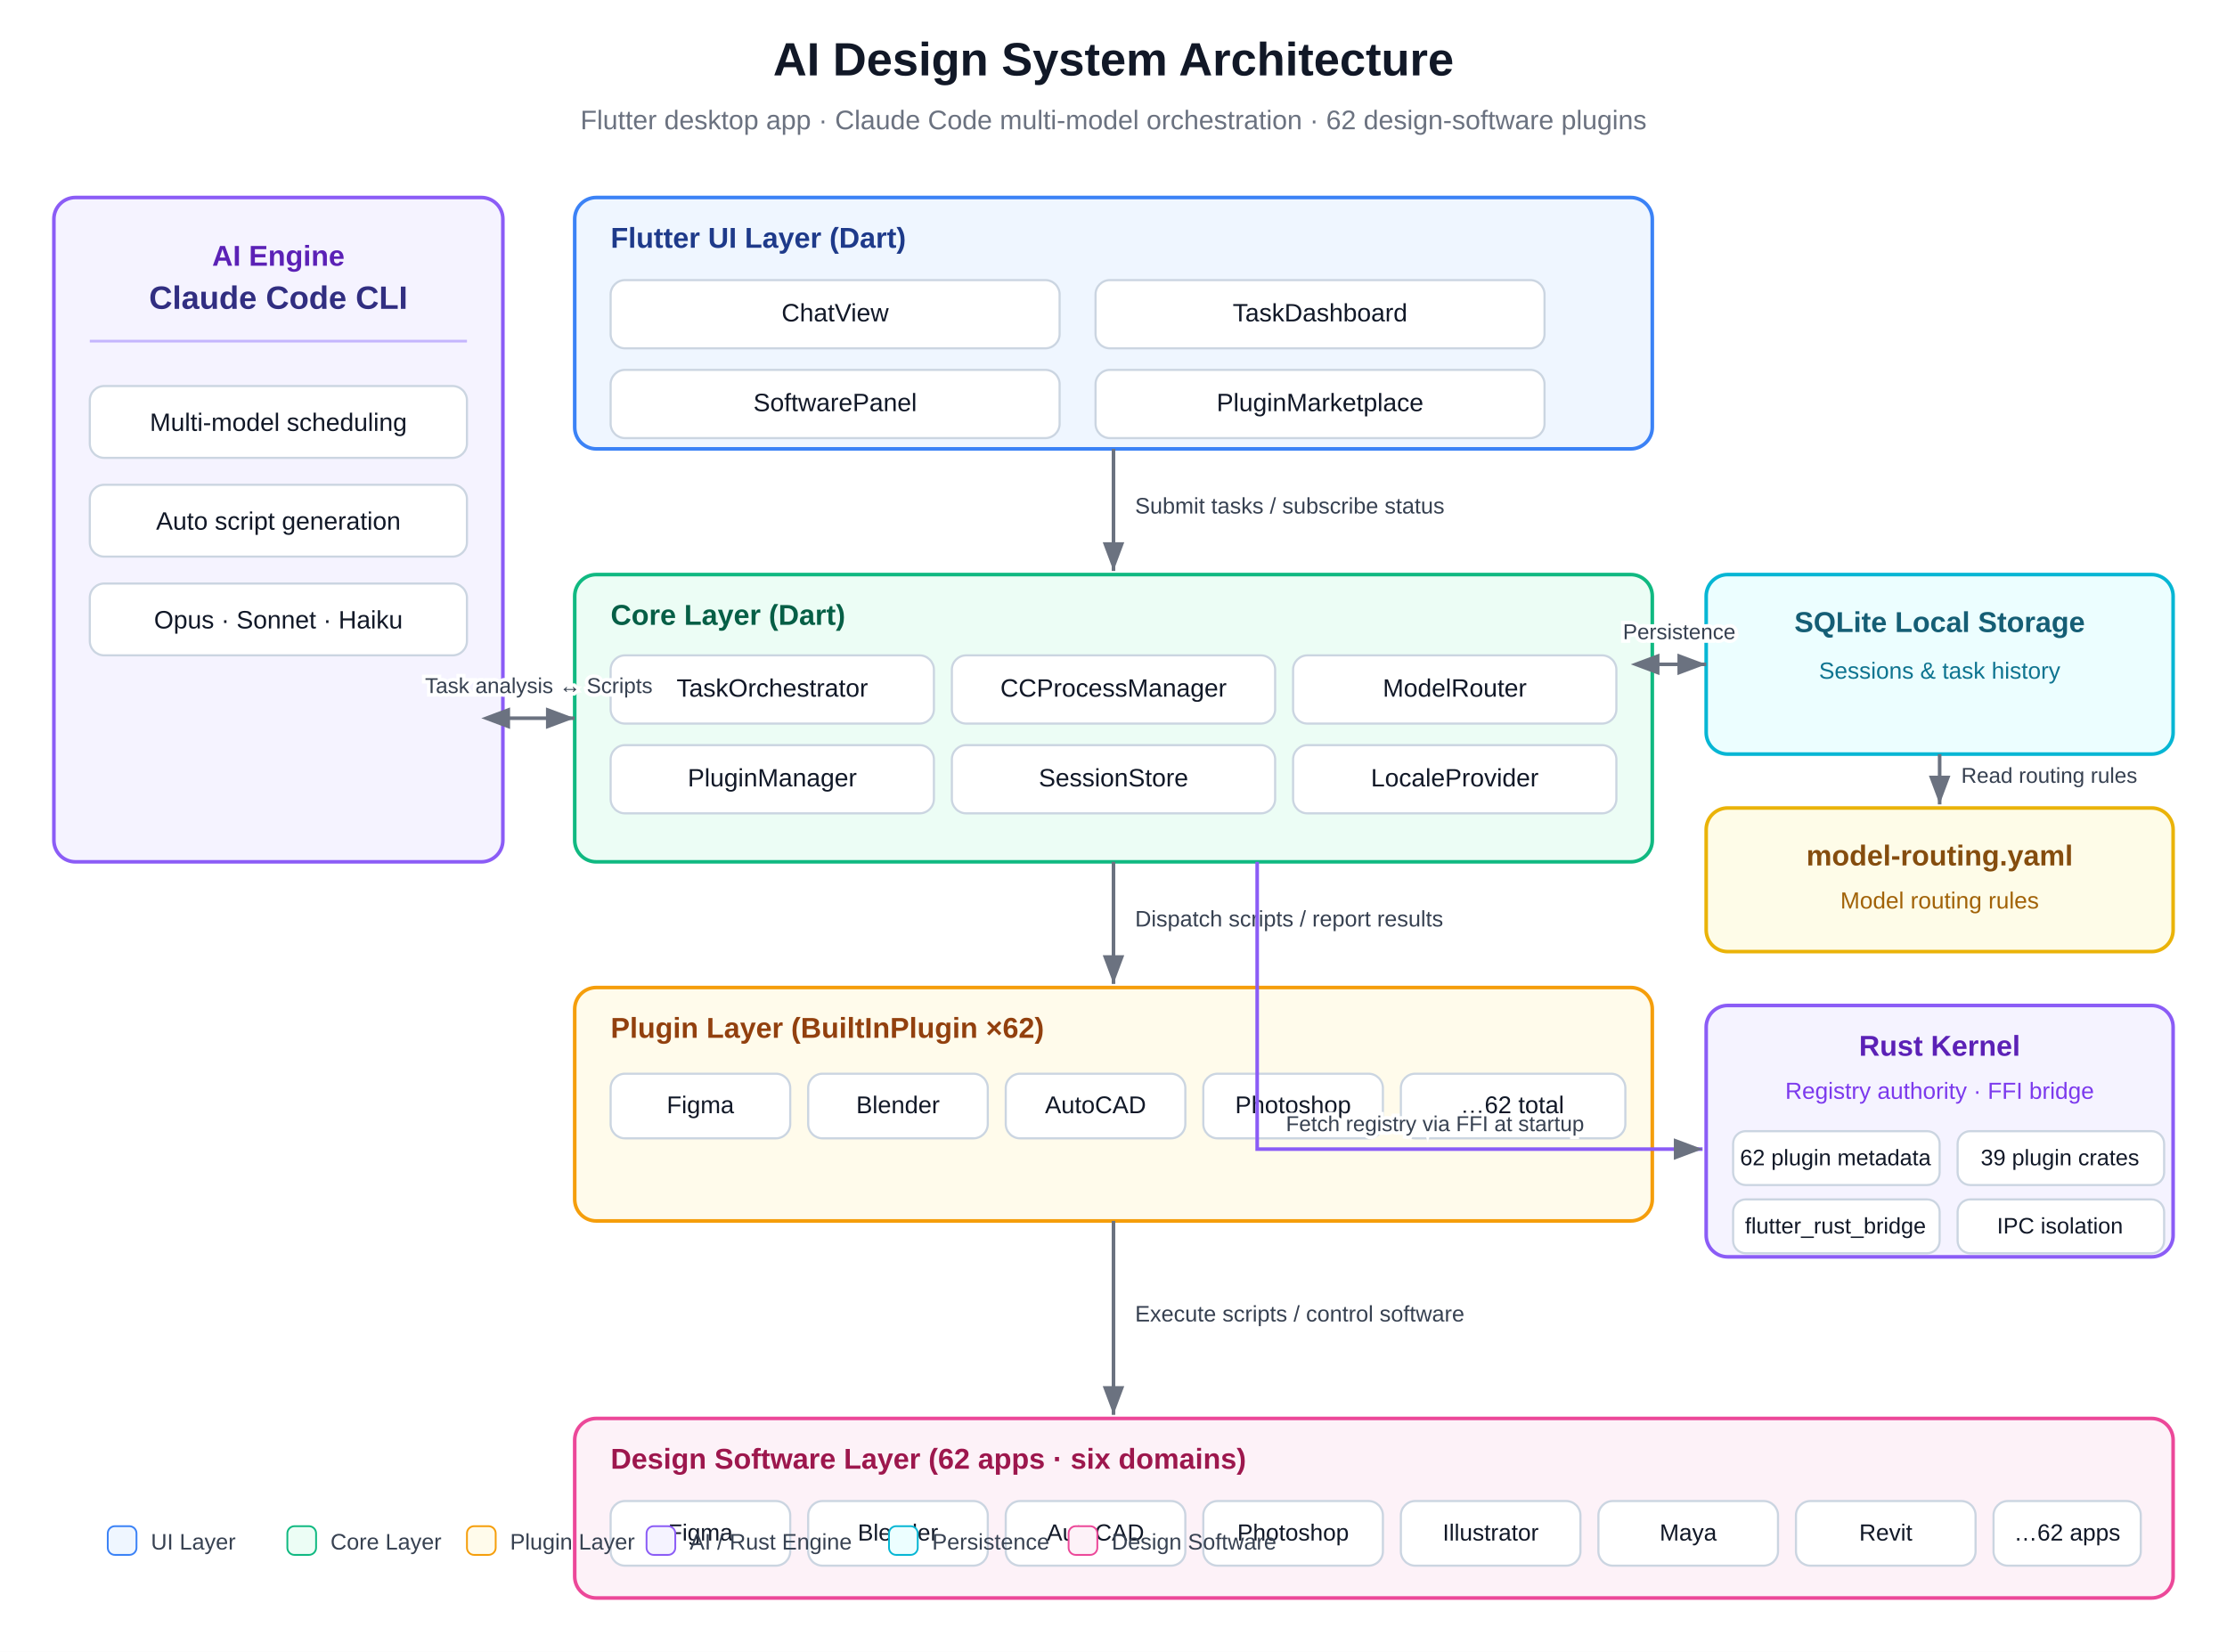
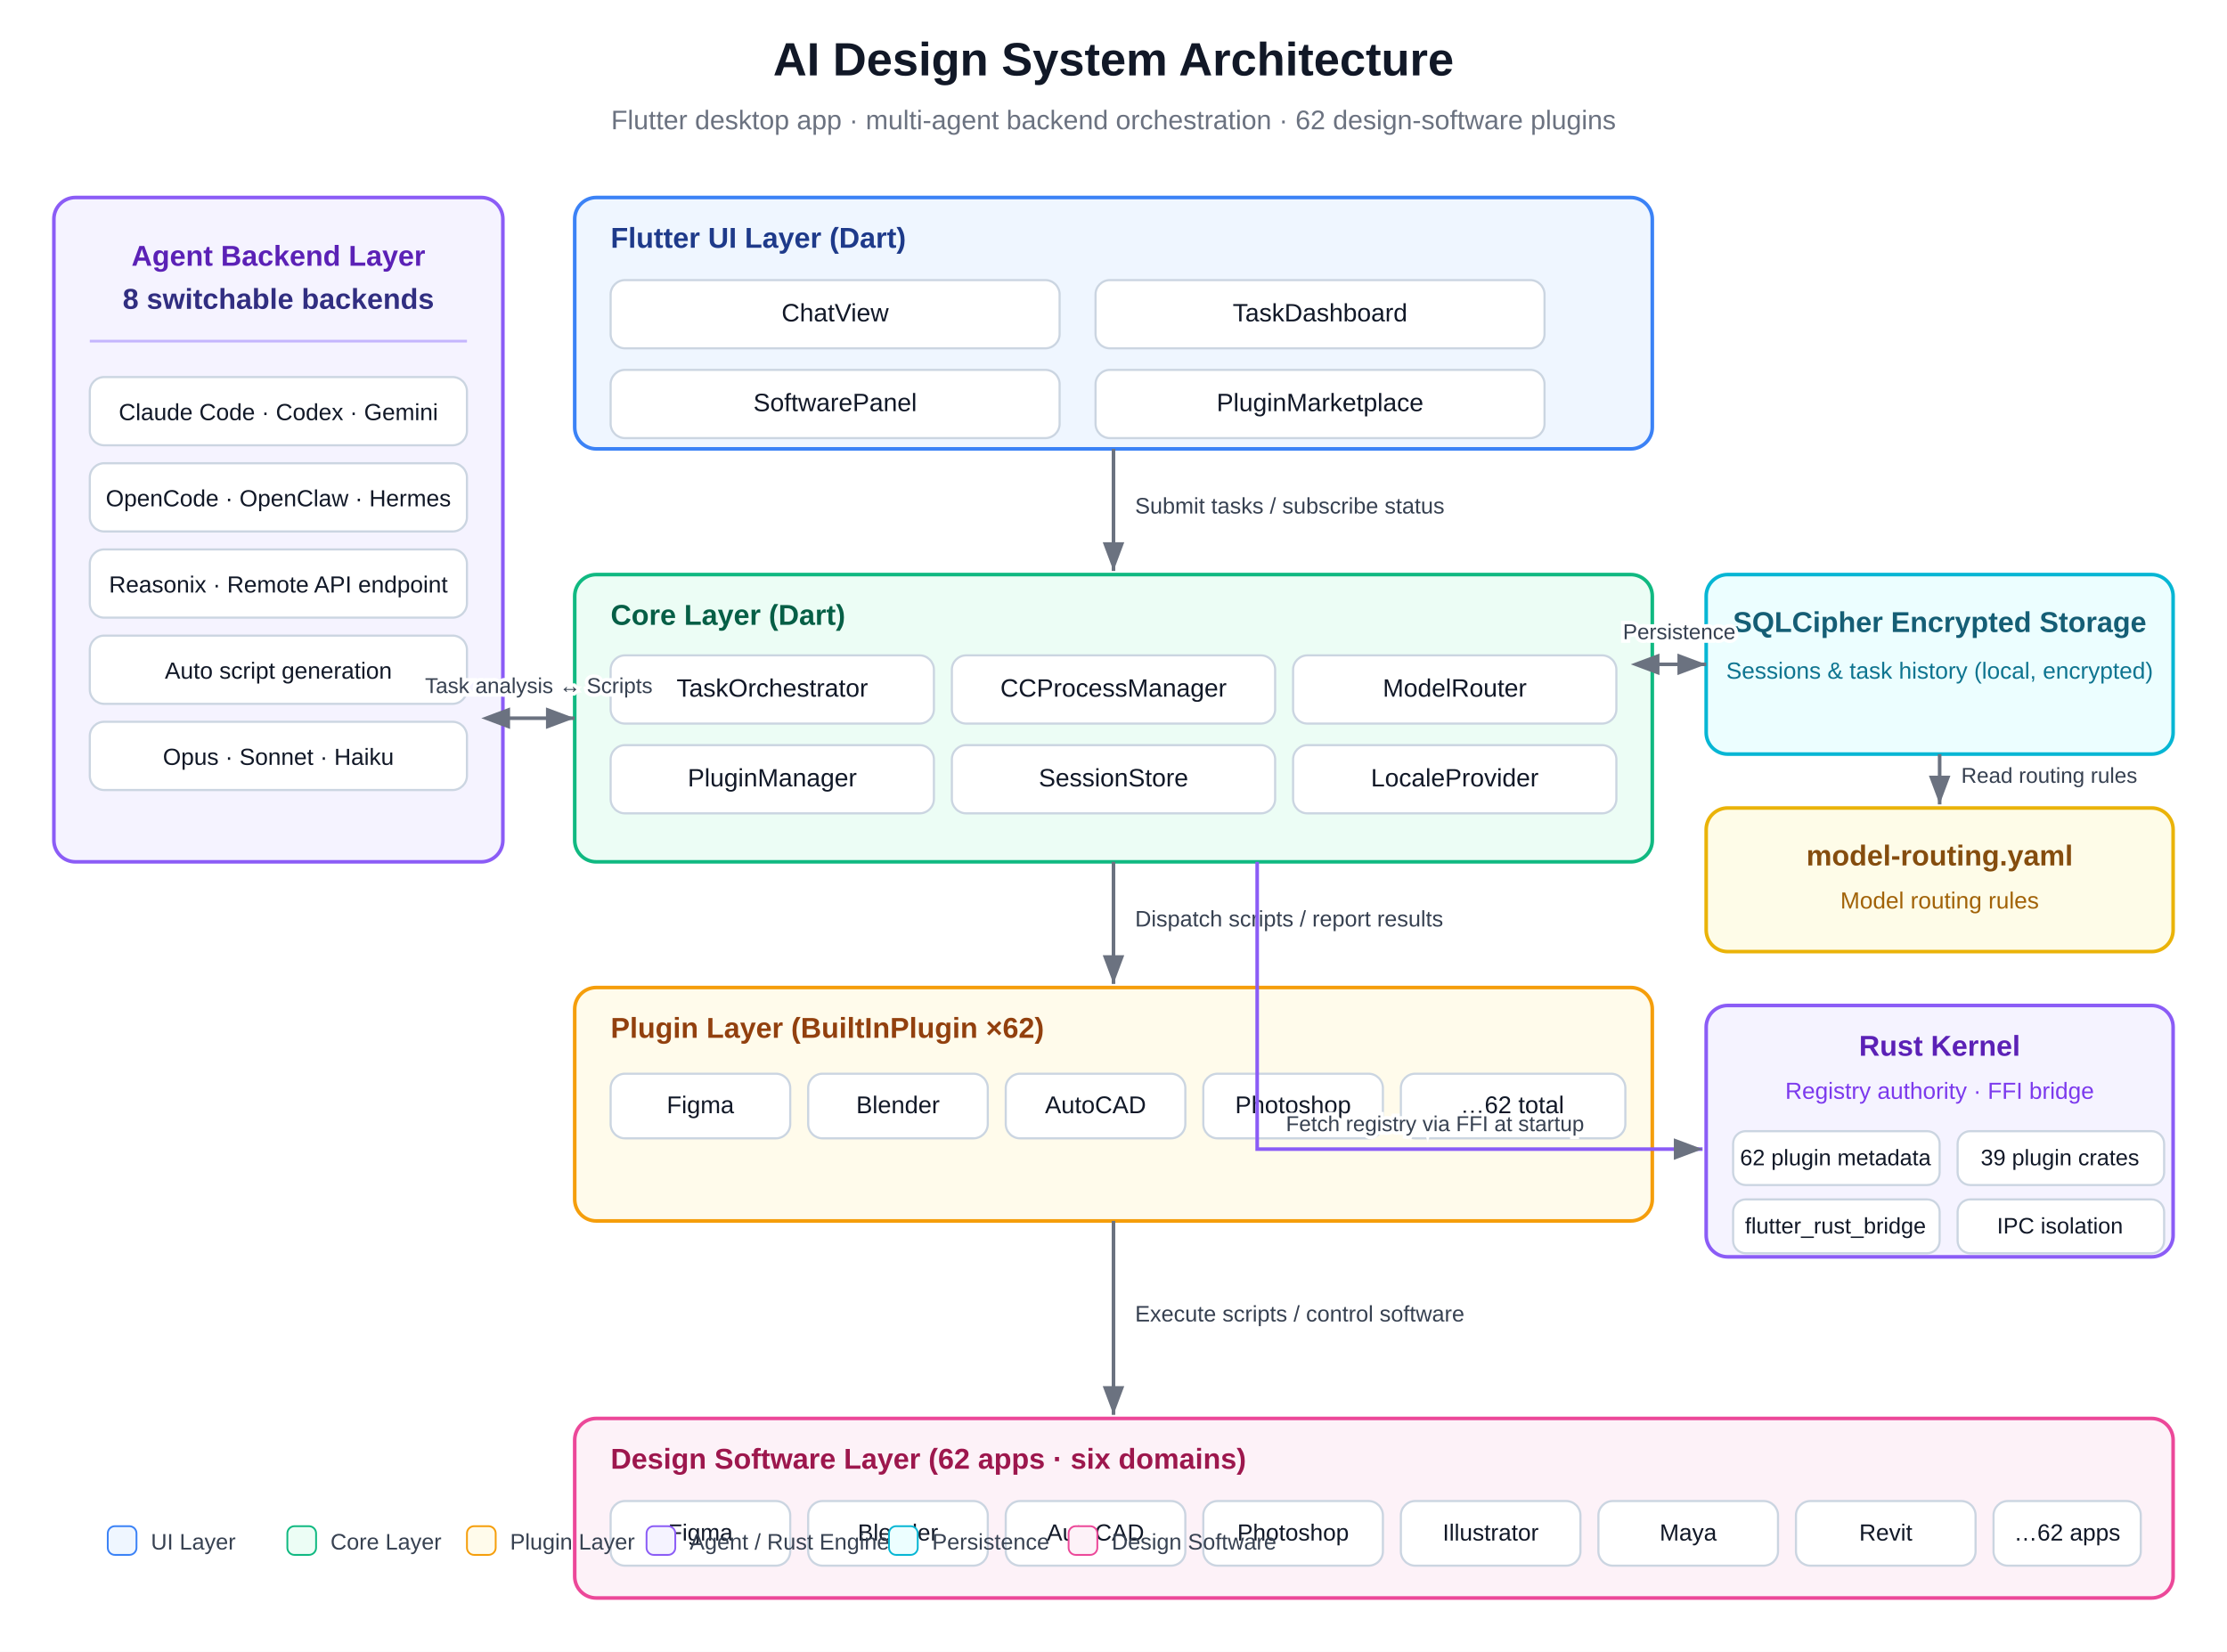
<svg xmlns="http://www.w3.org/2000/svg" width="1240" height="920" viewBox="0 0 1240 920" font-family="'Segoe UI','Helvetica Neue',Arial,sans-serif">
  <defs>
    <marker id="arrow" markerWidth="10" markerHeight="10" refX="8" refY="3" orient="auto">
      <path d="M0,0 L8,3 L0,6 Z" fill="#6b7280" />
    </marker>
    <marker id="arrowRev" markerWidth="10" markerHeight="10" refX="2" refY="3" orient="auto-start-reverse">
      <path d="M0,0 L8,3 L0,6 Z" fill="#6b7280" />
    </marker>
    <style>
      .halo { paint-order: stroke; stroke: #ffffff; stroke-width: 4px; }
      .chip { fill: #ffffff; stroke: #cbd5e1; stroke-width: 1.2; }
    </style>
  </defs>
  <rect width="1240" height="920" fill="#ffffff" />
  <text x="620" y="42" font-size="26" font-weight="bold" fill="#111827" text-anchor="middle">AI Design System Architecture</text>
-   <text x="620" y="72" font-size="15" fill="#6b7280" text-anchor="middle">Flutter desktop app · Claude Code multi-model orchestration · 62 design-software plugins</text>
+   <text x="620" y="72" font-size="15" fill="#6b7280" text-anchor="middle">Flutter desktop app · multi-agent backend orchestration · 62 design-software plugins</text>
  <rect x="30" y="110" width="250" height="370" rx="12" fill="#f5f3ff" stroke="#8b5cf6" stroke-width="2" />
-   <text x="155" y="148" font-size="16" font-weight="bold" fill="#5b21b6" text-anchor="middle">AI Engine</text>
-   <text x="155" y="172" font-size="18" font-weight="bold" fill="#312e81" text-anchor="middle">Claude Code CLI</text>
+   <text x="155" y="148" font-size="16" font-weight="bold" fill="#5b21b6" text-anchor="middle">Agent Backend Layer</text>
+   <text x="155" y="172" font-size="16" font-weight="bold" fill="#312e81" text-anchor="middle">8 switchable backends</text>
  <line x1="50" y1="190" x2="260" y2="190" stroke="#c4b5fd" stroke-width="1.5" />
-   <g font-size="14" fill="#111827" text-anchor="middle">
-     <rect class="chip" x="50" y="215" width="210" height="40" rx="8" />
-     <text x="155" y="240">Multi-model scheduling</text>
-     <rect class="chip" x="50" y="270" width="210" height="40" rx="8" />
-     <text x="155" y="295">Auto script generation</text>
-     <rect class="chip" x="50" y="325" width="210" height="40" rx="8" />
-     <text x="155" y="350">Opus · Sonnet · Haiku</text>
+   <g font-size="13" fill="#111827" text-anchor="middle">
+     <rect class="chip" x="50" y="210" width="210" height="38" rx="8" />
+     <text x="155" y="234">Claude Code · Codex · Gemini</text>
+     <rect class="chip" x="50" y="258" width="210" height="38" rx="8" />
+     <text x="155" y="282">OpenCode · OpenClaw · Hermes</text>
+     <rect class="chip" x="50" y="306" width="210" height="38" rx="8" />
+     <text x="155" y="330">Reasonix · Remote API endpoint</text>
+     <rect class="chip" x="50" y="354" width="210" height="38" rx="8" />
+     <text x="155" y="378">Auto script generation</text>
+     <rect class="chip" x="50" y="402" width="210" height="38" rx="8" />
+     <text x="155" y="426">Opus · Sonnet · Haiku</text>
  </g>
  <rect x="320" y="110" width="600" height="140" rx="12" fill="#eff6ff" stroke="#3b82f6" stroke-width="2" />
  <text x="340" y="138" font-size="16" font-weight="bold" fill="#1e3a8a">Flutter UI Layer (Dart)</text>
  <g font-size="14" fill="#111827" text-anchor="middle">
    <rect class="chip" x="340" y="156" width="250" height="38" rx="8" />
    <text x="465" y="179">ChatView</text>
    <rect class="chip" x="610" y="156" width="250" height="38" rx="8" />
    <text x="735" y="179">TaskDashboard</text>
    <rect class="chip" x="340" y="206" width="250" height="38" rx="8" />
    <text x="465" y="229">SoftwarePanel</text>
    <rect class="chip" x="610" y="206" width="250" height="38" rx="8" />
    <text x="735" y="229">PluginMarketplace</text>
  </g>
  <line x1="620" y1="250" x2="620" y2="318" stroke="#6b7280" stroke-width="2" marker-end="url(#arrow)" />
  <text class="halo" x="632" y="286" font-size="12.5" fill="#374151">Submit tasks / subscribe status</text>
  <rect x="320" y="320" width="600" height="160" rx="12" fill="#ecfdf5" stroke="#10b981" stroke-width="2" />
  <text x="340" y="348" font-size="16" font-weight="bold" fill="#065f46">Core Layer (Dart)</text>
  <g font-size="14" fill="#111827" text-anchor="middle">
    <rect class="chip" x="340" y="365" width="180" height="38" rx="8" />
    <text x="430" y="388">TaskOrchestrator</text>
    <rect class="chip" x="530" y="365" width="180" height="38" rx="8" />
    <text x="620" y="388">CCProcessManager</text>
    <rect class="chip" x="720" y="365" width="180" height="38" rx="8" />
    <text x="810" y="388">ModelRouter</text>
    <rect class="chip" x="340" y="415" width="180" height="38" rx="8" />
    <text x="430" y="438">PluginManager</text>
    <rect class="chip" x="530" y="415" width="180" height="38" rx="8" />
    <text x="620" y="438">SessionStore</text>
    <rect class="chip" x="720" y="415" width="180" height="38" rx="8" />
    <text x="810" y="438">LocaleProvider</text>
  </g>
  <line x1="620" y1="480" x2="620" y2="548" stroke="#6b7280" stroke-width="2" marker-end="url(#arrow)" />
  <text class="halo" x="632" y="516" font-size="12.5" fill="#374151">Dispatch scripts / report results</text>
  <rect x="320" y="550" width="600" height="130" rx="12" fill="#fffbeb" stroke="#f59e0b" stroke-width="2" />
  <text x="340" y="578" font-size="16" font-weight="bold" fill="#92400e">Plugin Layer (BuiltInPlugin ×62)</text>
  <g font-size="13.5" fill="#111827" text-anchor="middle">
    <rect class="chip" x="340" y="598" width="100" height="36" rx="8" />
    <text x="390" y="620">Figma</text>
    <rect class="chip" x="450" y="598" width="100" height="36" rx="8" />
    <text x="500" y="620">Blender</text>
    <rect class="chip" x="560" y="598" width="100" height="36" rx="8" />
    <text x="610" y="620">AutoCAD</text>
    <rect class="chip" x="670" y="598" width="100" height="36" rx="8" />
    <text x="720" y="620">Photoshop</text>
    <rect class="chip" x="780" y="598" width="125" height="36" rx="8" />
    <text x="842" y="620">…62 total</text>
  </g>
  <line x1="620" y1="680" x2="620" y2="788" stroke="#6b7280" stroke-width="2" marker-end="url(#arrow)" />
  <text class="halo" x="632" y="736" font-size="12.5" fill="#374151">Execute scripts / control software</text>
  <rect x="320" y="790" width="890" height="100" rx="12" fill="#fdf2f8" stroke="#ec4899" stroke-width="2" />
  <text x="340" y="818" font-size="16" font-weight="bold" fill="#9d174d">Design Software Layer (62 apps · six domains)</text>
  <g font-size="13" fill="#111827" text-anchor="middle">
    <rect class="chip" x="340" y="836" width="100" height="36" rx="8" />
    <text x="390" y="858">Figma</text>
    <rect class="chip" x="450" y="836" width="100" height="36" rx="8" />
    <text x="500" y="858">Blender</text>
    <rect class="chip" x="560" y="836" width="100" height="36" rx="8" />
    <text x="610" y="858">AutoCAD</text>
    <rect class="chip" x="670" y="836" width="100" height="36" rx="8" />
    <text x="720" y="858">Photoshop</text>
    <rect class="chip" x="780" y="836" width="100" height="36" rx="8" />
    <text x="830" y="858">Illustrator</text>
    <rect class="chip" x="890" y="836" width="100" height="36" rx="8" />
    <text x="940" y="858">Maya</text>
    <rect class="chip" x="1000" y="836" width="100" height="36" rx="8" />
    <text x="1050" y="858">Revit</text>
    <rect class="chip" x="1110" y="836" width="82" height="36" rx="8" />
    <text x="1151" y="858">…62 apps</text>
  </g>
  <line x1="280" y1="400" x2="320" y2="400" stroke="#6b7280" stroke-width="2" marker-start="url(#arrowRev)" marker-end="url(#arrow)" />
  <text class="halo" x="300" y="386" font-size="12" fill="#374151" text-anchor="middle">Task analysis ↔ Scripts</text>
  <rect x="950" y="320" width="260" height="100" rx="12" fill="#ecfeff" stroke="#06b6d4" stroke-width="2" />
-   <text x="1080" y="352" font-size="16" font-weight="bold" fill="#155e75" text-anchor="middle">SQLite Local Storage</text>
-   <text x="1080" y="378" font-size="13" fill="#0e7490" text-anchor="middle">Sessions &amp; task history</text>
+   <text x="1080" y="352" font-size="16" font-weight="bold" fill="#155e75" text-anchor="middle">SQLCipher Encrypted Storage</text>
+   <text x="1080" y="378" font-size="13" fill="#0e7490" text-anchor="middle">Sessions &amp; task history (local, encrypted)</text>
  <line x1="920" y1="370" x2="950" y2="370" stroke="#6b7280" stroke-width="2" marker-start="url(#arrowRev)" marker-end="url(#arrow)" />
  <text class="halo" x="935" y="356" font-size="12" fill="#374151" text-anchor="middle">Persistence</text>
  <rect x="950" y="450" width="260" height="80" rx="12" fill="#fefce8" stroke="#eab308" stroke-width="2" />
  <text x="1080" y="482" font-size="16" font-weight="bold" fill="#854d0e" text-anchor="middle">model-routing.yaml</text>
  <text x="1080" y="506" font-size="13" fill="#a16207" text-anchor="middle">Model routing rules</text>
  <line x1="1080" y1="420" x2="1080" y2="448" stroke="#6b7280" stroke-width="2" marker-end="url(#arrow)" />
  <text class="halo" x="1092" y="436" font-size="12" fill="#374151">Read routing rules</text>
  <rect x="950" y="560" width="260" height="140" rx="12" fill="#f5f3ff" stroke="#8b5cf6" stroke-width="2" />
  <text x="1080" y="588" font-size="16" font-weight="bold" fill="#5b21b6" text-anchor="middle">Rust Kernel</text>
  <text x="1080" y="612" font-size="13" fill="#7c3aed" text-anchor="middle">Registry authority · FFI bridge</text>
  <g font-size="12.5" fill="#111827" text-anchor="middle">
    <rect class="chip" x="965" y="630" width="115" height="30" rx="7" />
    <text x="1022" y="649">62 plugin metadata</text>
    <rect class="chip" x="1090" y="630" width="115" height="30" rx="7" />
    <text x="1147" y="649">39 plugin crates</text>
    <rect class="chip" x="965" y="668" width="115" height="30" rx="7" />
    <text x="1022" y="687">flutter_rust_bridge</text>
    <rect class="chip" x="1090" y="668" width="115" height="30" rx="7" />
    <text x="1147" y="687">IPC isolation</text>
  </g>
  <path d="M 700 480 V 640 H 948" fill="none" stroke="#8b5cf6" stroke-width="2" marker-end="url(#arrow)" />
  <text class="halo" x="716" y="630" font-size="12" fill="#374151">Fetch registry via FFI at startup</text>
  <g font-size="12.5" fill="#374151">
    <rect x="60" y="850" width="16" height="16" rx="4" fill="#eff6ff" stroke="#3b82f6" />
    <text x="84" y="863">UI Layer</text>
    <rect x="160" y="850" width="16" height="16" rx="4" fill="#ecfdf5" stroke="#10b981" />
    <text x="184" y="863">Core Layer</text>
    <rect x="260" y="850" width="16" height="16" rx="4" fill="#fffbeb" stroke="#f59e0b" />
    <text x="284" y="863">Plugin Layer</text>
    <rect x="360" y="850" width="16" height="16" rx="4" fill="#f5f3ff" stroke="#8b5cf6" />
-     <text x="384" y="863">AI / Rust Engine</text>
+     <text x="384" y="863">Agent / Rust Engine</text>
    <rect x="495" y="850" width="16" height="16" rx="4" fill="#ecfeff" stroke="#06b6d4" />
    <text x="519" y="863">Persistence</text>
    <rect x="595" y="850" width="16" height="16" rx="4" fill="#fdf2f8" stroke="#ec4899" />
    <text x="619" y="863">Design Software</text>
  </g>
</svg>
